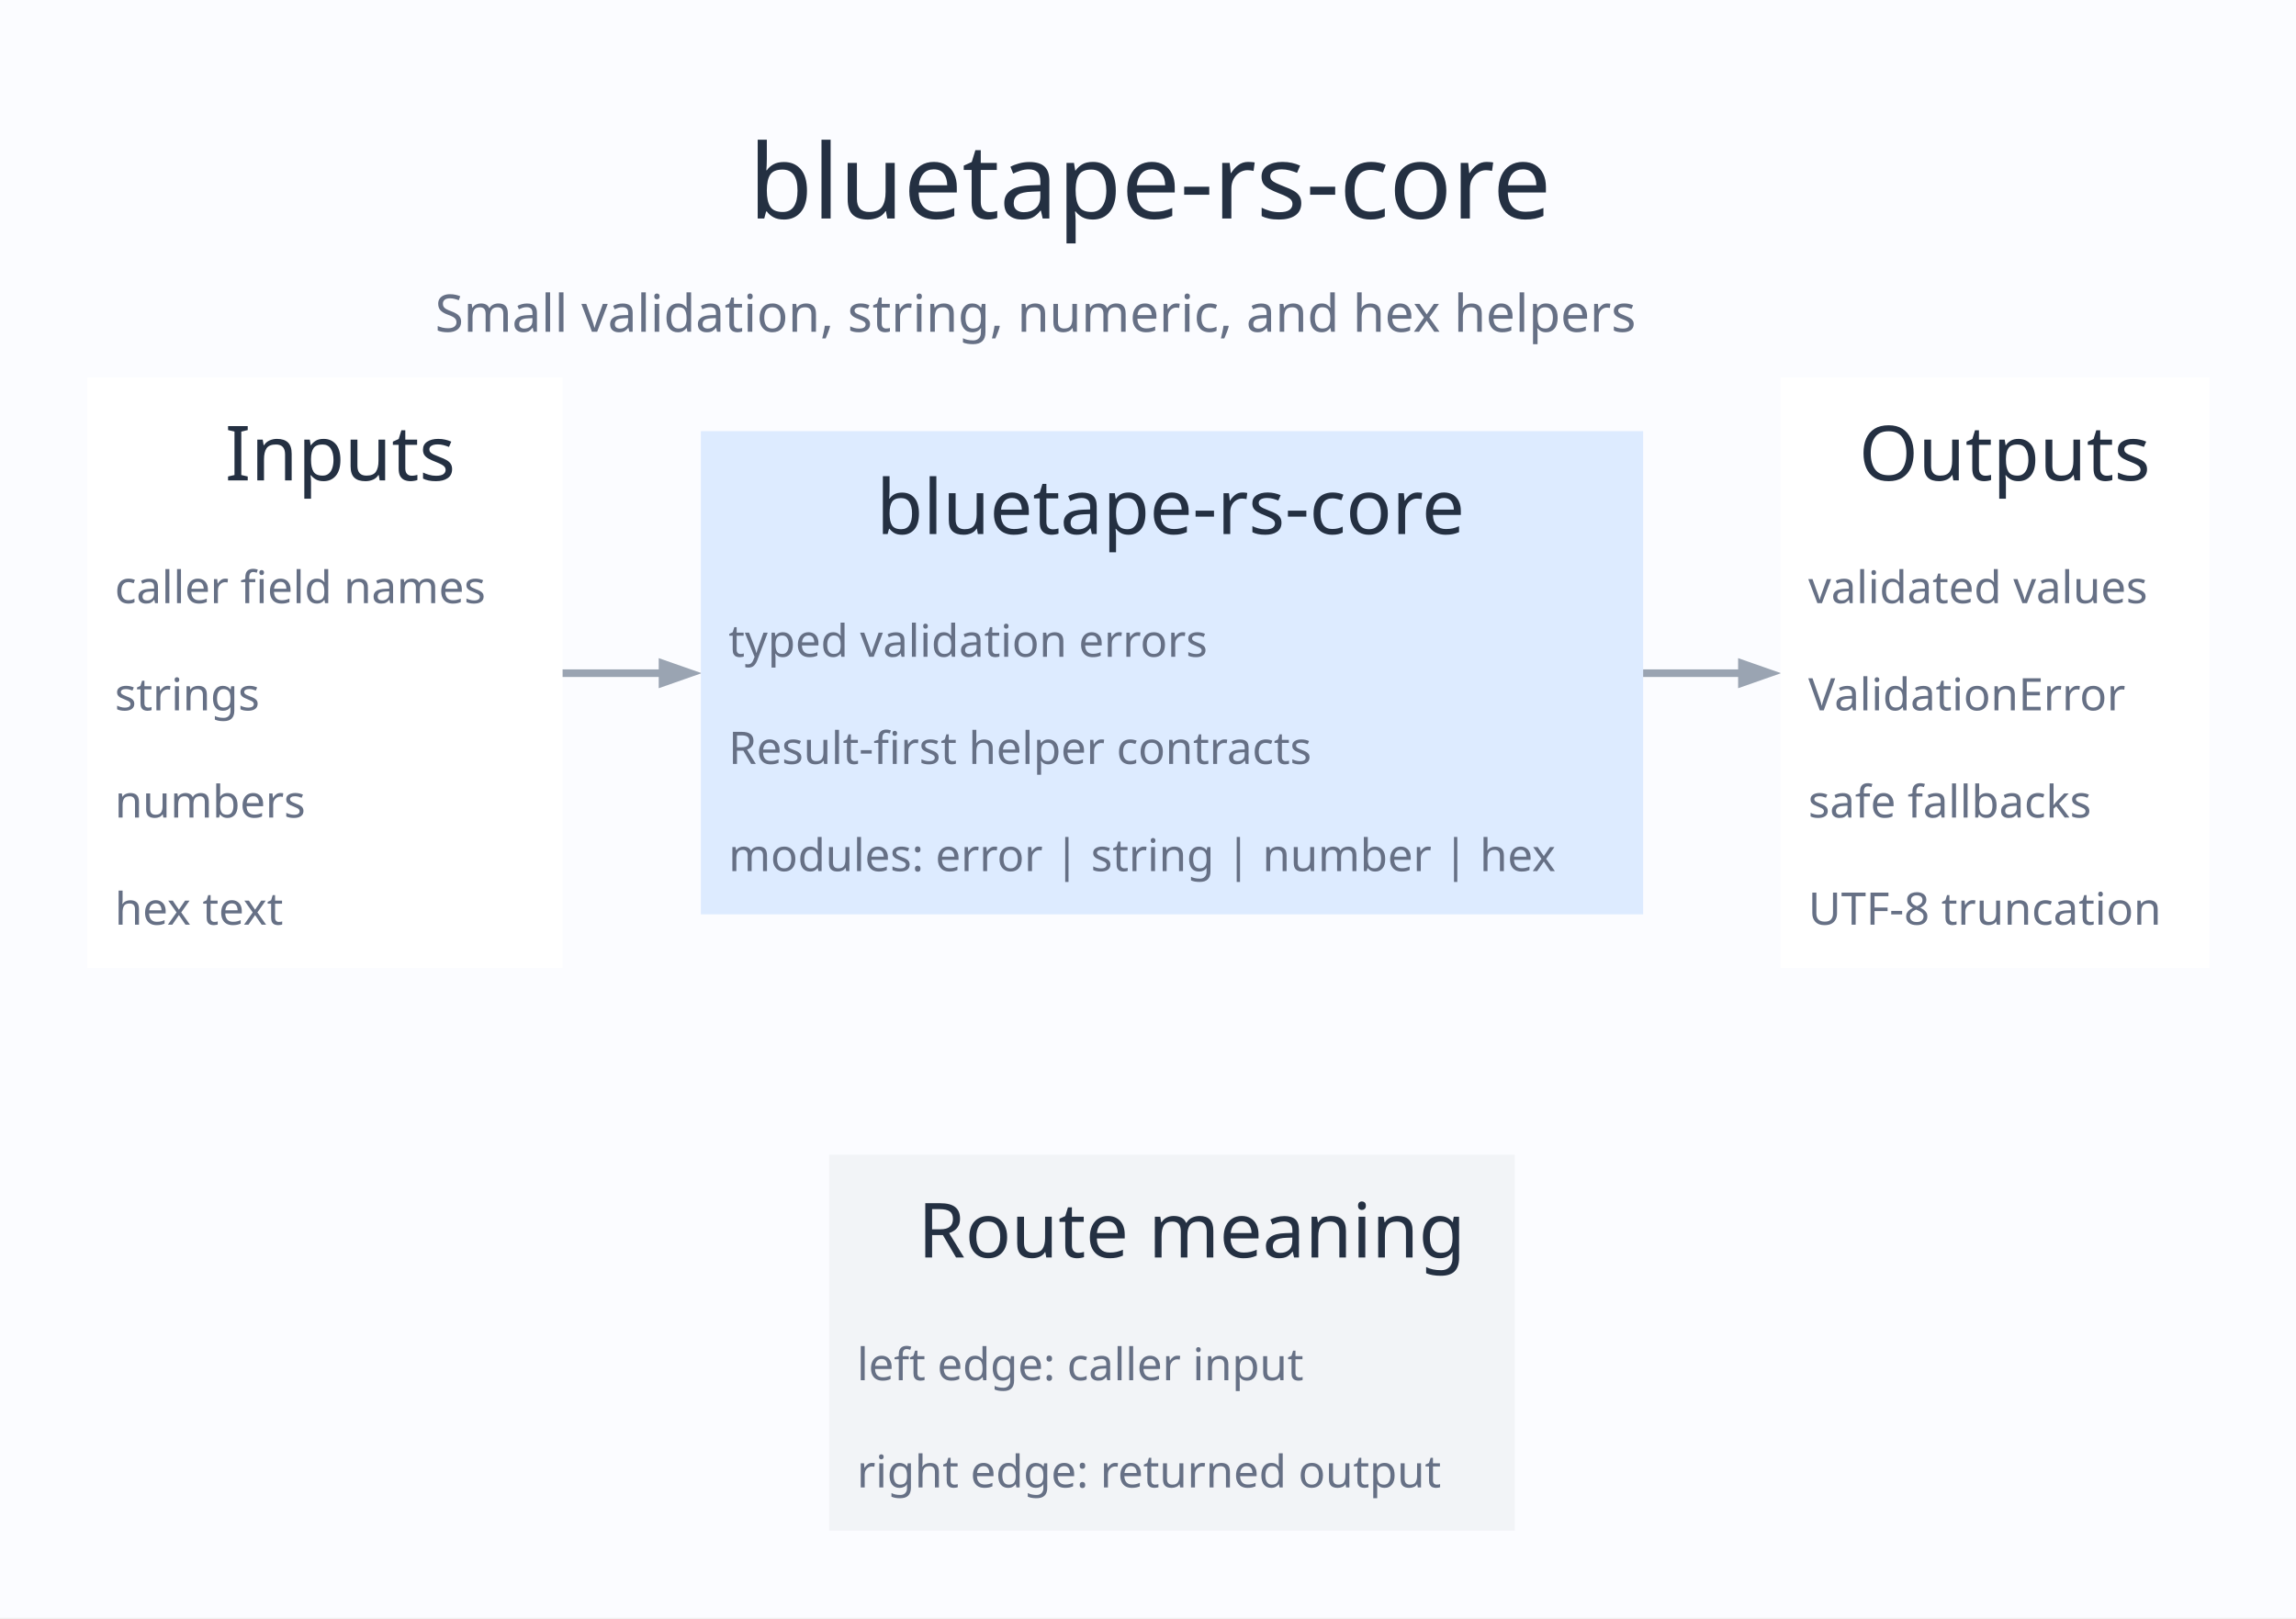
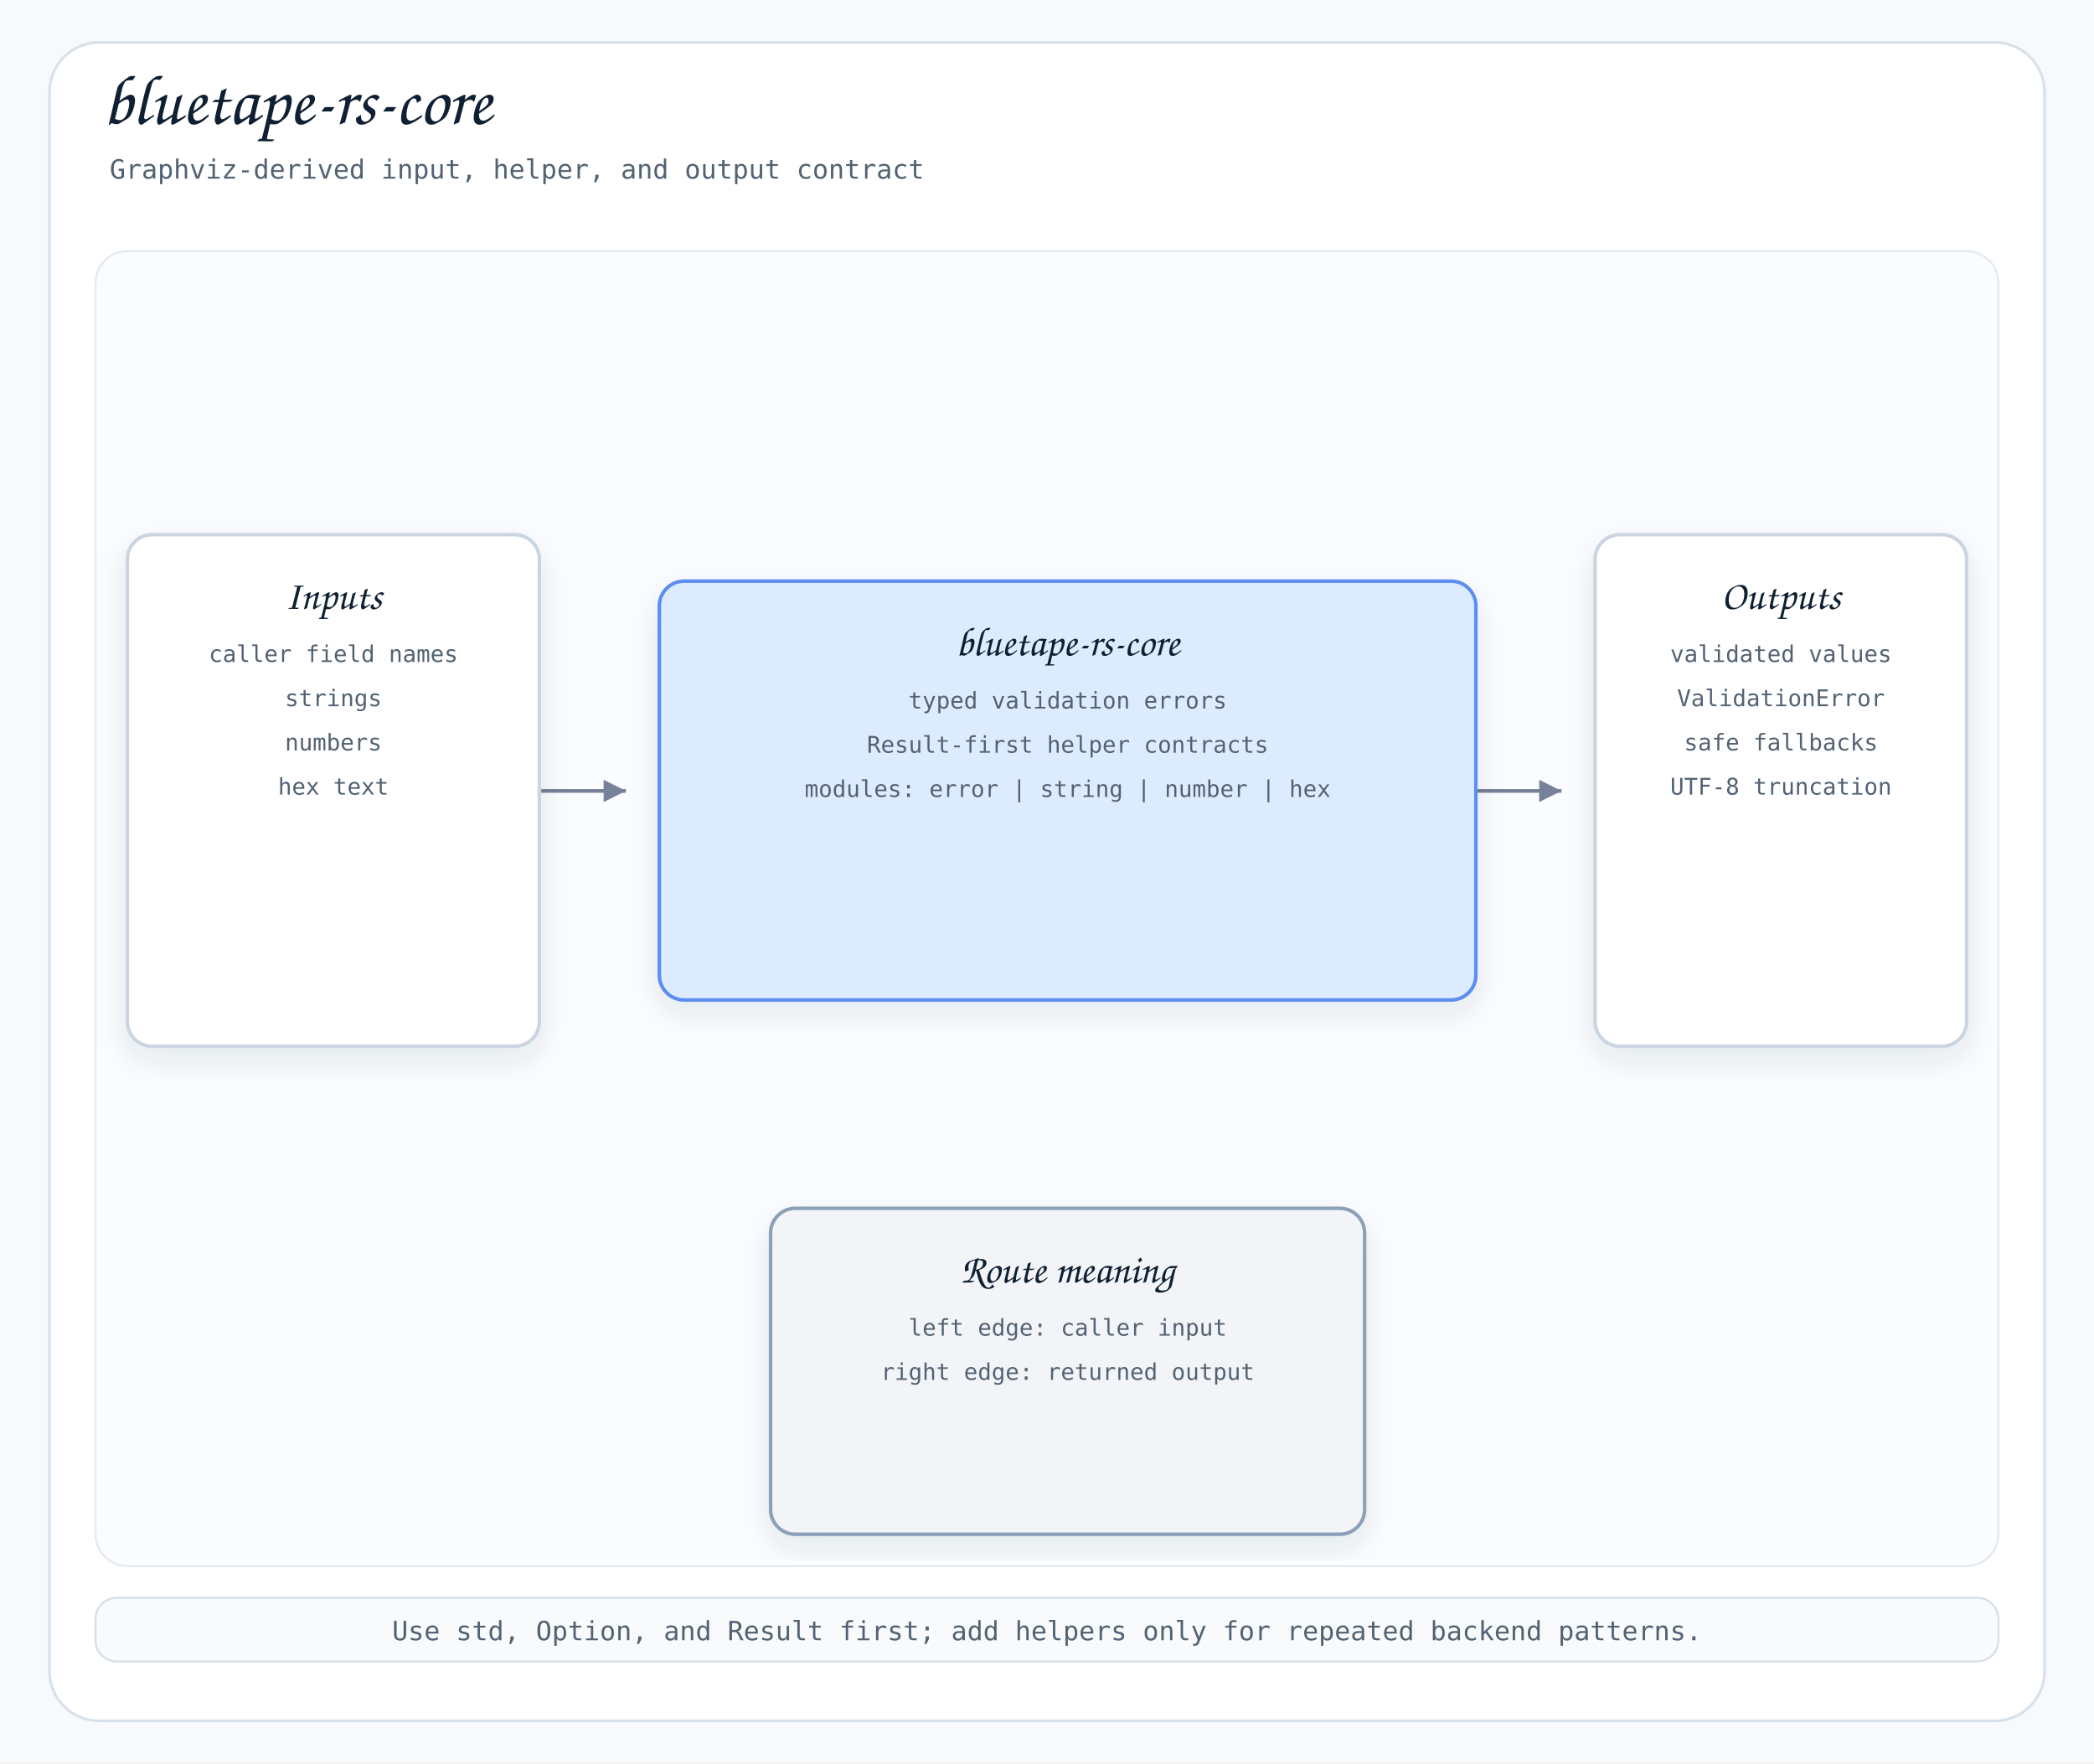
- <svg xmlns="http://www.w3.org/2000/svg" width="664pt" height="468pt" viewBox="0.00 0.00 664.00 468.00">
-   <g id="graph0" class="graph" transform="scale(1 1) rotate(0) translate(25.2 442.7)">
-     <polygon fill="#fbfcff" stroke="none" points="-25.2,25.2 -25.2,-442.7 638.95,-442.7 638.95,25.2 -25.2,25.2" />
-     <text xml:space="preserve" text-anchor="start" x="191.38" y="-379.5" font-family="Architects Daughter" font-size="30.00" fill="#243042">bluetape-rs-core</text>
-     <text xml:space="preserve" text-anchor="start" x="100.62" y="-346.75" font-family="Comic Mono" font-size="15.00" fill="#667085">Small validation, string, numeric, and hex helpers</text>
-     <g id="edge1" class="edge">
-       <path fill="none" stroke="#9aa4b2" stroke-width="2.2" d="M137.32,-248C137.32,-248 166.4,-248 166.4,-248" />
-       <polygon fill="#9aa4b2" stroke="#9aa4b2" stroke-width="2.2" points="166.4,-250.8 174.4,-248 166.4,-245.2 166.4,-250.8" />
+ <svg xmlns="http://www.w3.org/2000/svg" width="1184" height="997" viewBox="0 0 1184 997" role="img" aria-label="bluetape-rs-core">
+   <defs>
+     <filter id="shadow" x="-8%" y="-8%" width="116%" height="116%">
+       <feDropShadow dx="0" dy="7" stdDeviation="8" flood-color="#1f2937" flood-opacity="0.10" />
+     </filter>
+     <marker id="arrow" markerWidth="8" markerHeight="8" refX="7" refY="4" orient="auto" markerUnits="strokeWidth">
+       <path d="M 1 1 L 7 4 L 1 7 Z" fill="#758297" />
+     </marker>
+     <style>
+     .canvas{fill:#f7f9fc}.frame{fill:#fff;stroke:#d8e0ea;stroke-width:1.5}
+     .body{fill:#fbfcff;stroke:#e5eaf1;stroke-width:1.2}.footer{fill:#f8fafc;stroke:#d8e0ea;stroke-width:1.2}
+     .title{font-family:"Architects Daughter","Comic Sans MS",cursive;font-size:40px;font-weight:400;fill:#102033}
+     .subtitle,.footerText{font-family:"Comic Mono",monospace;font-size:15px;font-weight:400;fill:#536273}
+     .label{font-family:"Architects Daughter","Comic Sans MS",cursive;font-size:23px;font-weight:400;fill:#102033}
+     .small{font-family:"Comic Mono",monospace;font-size:13px;font-weight:400;fill:#536273}
+     .card{stroke-width:2.0;filter:url(#shadow)}.line{stroke:#758297;stroke-width:2.1;fill:none;marker-end:url(#arrow)}
+   </style>
+   </defs>
+   <rect class="canvas" width="1184" height="997" />
+   <rect class="frame" x="28" y="24" width="1128" height="949" rx="28" />
+   <text class="title" x="58" y="70">bluetape-rs-core</text>
+   <text class="subtitle" x="62" y="101">Graphviz-derived input, helper, and output contract</text>
+   <rect class="body" x="54" y="142" width="1075.965" height="743.429" rx="18" />
+   <g>
+     <path class="line" d="M 304.7 447.2 L 304.7 447.2 L 353.9 447.2 L 353.9 447.2" />
+     <path class="line" d="M 834.1 447.2 L 834.1 447.2 L 882.9 447.2 L 882.9 447.2" />
+     <g transform="translate(72.0,302.3)">
+       <rect class="card" x="0" y="0" width="233.0" height="289.3" rx="14" fill="#FFFFFF" stroke="#CBD5E1" />
+       <text class="label" x="116.5" y="42.0" text-anchor="middle">Inputs</text>
+       <text class="small" x="116.5" y="72.0" text-anchor="middle">caller field names</text>
+       <text class="small" x="116.5" y="97.0" text-anchor="middle">strings</text>
+       <text class="small" x="116.5" y="122.0" text-anchor="middle">numbers</text>
+       <text class="small" x="116.5" y="147.0" text-anchor="middle">hex text</text>
    </g>
-     <g id="edge2" class="edge">
-       <path fill="none" stroke="#9aa4b2" stroke-width="2.2" d="M449.78,-248C449.78,-248 478.56,-248 478.56,-248" />
-       <polygon fill="#9aa4b2" stroke="#9aa4b2" stroke-width="2.2" points="478.56,-250.8 486.56,-248 478.56,-245.2 478.56,-250.8" />
+     <g transform="translate(372.8,328.6)">
+       <rect class="card" x="0" y="0" width="461.7" height="236.8" rx="14" fill="#DDEBFF" stroke="#5B8DEF" />
+       <text class="label" x="230.9" y="42.0" text-anchor="middle">bluetape-rs-core</text>
+       <text class="small" x="230.9" y="72.0" text-anchor="middle">typed validation errors</text>
+       <text class="small" x="230.9" y="97.0" text-anchor="middle">Result-first helper contracts</text>
+       <text class="small" x="230.9" y="122.0" text-anchor="middle">modules: error | string | number | hex</text>
    </g>
-     <g id="node1" class="node">
-       <polygon fill="#ffffff" stroke="none" points="0,-162.75 0,-333.5 137.5,-333.5 137.5,-162.75 0,-162.75" />
-       <text xml:space="preserve" text-anchor="start" x="39.88" y="-303.75" font-family="Architects Daughter" font-size="22.00" fill="#243042">Inputs</text>
-       <text xml:space="preserve" text-anchor="start" x="8" y="-268.25" font-family="Comic Mono" font-size="13.00" fill="#667085">caller field names</text>
-       <text xml:space="preserve" text-anchor="start" x="8" y="-237.25" font-family="Comic Mono" font-size="13.00" fill="#667085">strings</text>
-       <text xml:space="preserve" text-anchor="start" x="8" y="-206.25" font-family="Comic Mono" font-size="13.00" fill="#667085">numbers</text>
-       <text xml:space="preserve" text-anchor="start" x="8" y="-175.25" font-family="Comic Mono" font-size="13.00" fill="#667085">hex text</text>
+     <g transform="translate(901.9,302.3)">
+       <rect class="card" x="0" y="0" width="210.1" height="289.3" rx="14" fill="#FFFFFF" stroke="#CBD5E1" />
+       <text class="label" x="105.1" y="42.0" text-anchor="middle">Outputs</text>
+       <text class="small" x="105.1" y="72.0" text-anchor="middle">validated values</text>
+       <text class="small" x="105.1" y="97.0" text-anchor="middle">ValidationError</text>
+       <text class="small" x="105.1" y="122.0" text-anchor="middle">safe fallbacks</text>
+       <text class="small" x="105.1" y="147.0" text-anchor="middle">UTF-8 truncation</text>
    </g>
-     <g id="node2" class="node">
-       <polygon fill="#ddebff" stroke="none" points="177.5,-178.25 177.5,-318 450,-318 450,-178.25 177.5,-178.25" />
-       <text xml:space="preserve" text-anchor="start" x="228.25" y="-288.25" font-family="Architects Daughter" font-size="22.00" fill="#243042">bluetape-rs-core</text>
-       <text xml:space="preserve" text-anchor="start" x="185.5" y="-252.75" font-family="Comic Mono" font-size="13.00" fill="#667085">typed validation errors</text>
-       <text xml:space="preserve" text-anchor="start" x="185.5" y="-221.75" font-family="Comic Mono" font-size="13.00" fill="#667085">Result-first helper contracts</text>
-       <text xml:space="preserve" text-anchor="start" x="185.5" y="-190.75" font-family="Comic Mono" font-size="13.00" fill="#667085">modules: error | string | number | hex</text>
-     </g>
-     <g id="node3" class="node">
-       <polygon fill="#ffffff" stroke="none" points="489.75,-162.75 489.75,-333.5 613.75,-333.5 613.75,-162.75 489.75,-162.75" />
-       <text xml:space="preserve" text-anchor="start" x="512.38" y="-303.75" font-family="Architects Daughter" font-size="22.00" fill="#243042">Outputs</text>
-       <text xml:space="preserve" text-anchor="start" x="497.75" y="-268.25" font-family="Comic Mono" font-size="13.00" fill="#667085">validated values</text>
-       <text xml:space="preserve" text-anchor="start" x="497.75" y="-237.25" font-family="Comic Mono" font-size="13.00" fill="#667085">ValidationError</text>
-       <text xml:space="preserve" text-anchor="start" x="497.75" y="-206.25" font-family="Comic Mono" font-size="13.00" fill="#667085">safe fallbacks</text>
-       <text xml:space="preserve" text-anchor="start" x="497.75" y="-175.25" font-family="Comic Mono" font-size="13.00" fill="#667085">UTF-8 truncation</text>
-     </g>
-     <g id="node4" class="node">
-       <polygon fill="#f2f4f7" stroke="none" points="214.62,0 214.62,-108.75 412.88,-108.75 412.88,0 214.62,0" />
-       <text xml:space="preserve" text-anchor="start" x="240.25" y="-79" font-family="Architects Daughter" font-size="22.00" fill="#243042">Route meaning</text>
-       <text xml:space="preserve" text-anchor="start" x="222.62" y="-43.5" font-family="Comic Mono" font-size="13.00" fill="#667085">left edge: caller input</text>
-       <text xml:space="preserve" text-anchor="start" x="222.62" y="-12.5" font-family="Comic Mono" font-size="13.00" fill="#667085">right edge: returned output</text>
+     <g transform="translate(435.7,683.2)">
+       <rect class="card" x="0" y="0" width="335.9" height="184.3" rx="14" fill="#F2F4F7" stroke="#8CA0B8" />
+       <text class="label" x="168.0" y="42.0" text-anchor="middle">Route meaning</text>
+       <text class="small" x="168.0" y="72.0" text-anchor="middle">left edge: caller input</text>
+       <text class="small" x="168.0" y="97.0" text-anchor="middle">right edge: returned output</text>
    </g>
  </g>
+   <rect class="footer" x="54" y="903.429" width="1075.965" height="36" rx="12" />
+   <text class="footerText" x="592" y="927.429" text-anchor="middle">Use std, Option, and Result first; add helpers only for repeated backend patterns.</text>
</svg>
